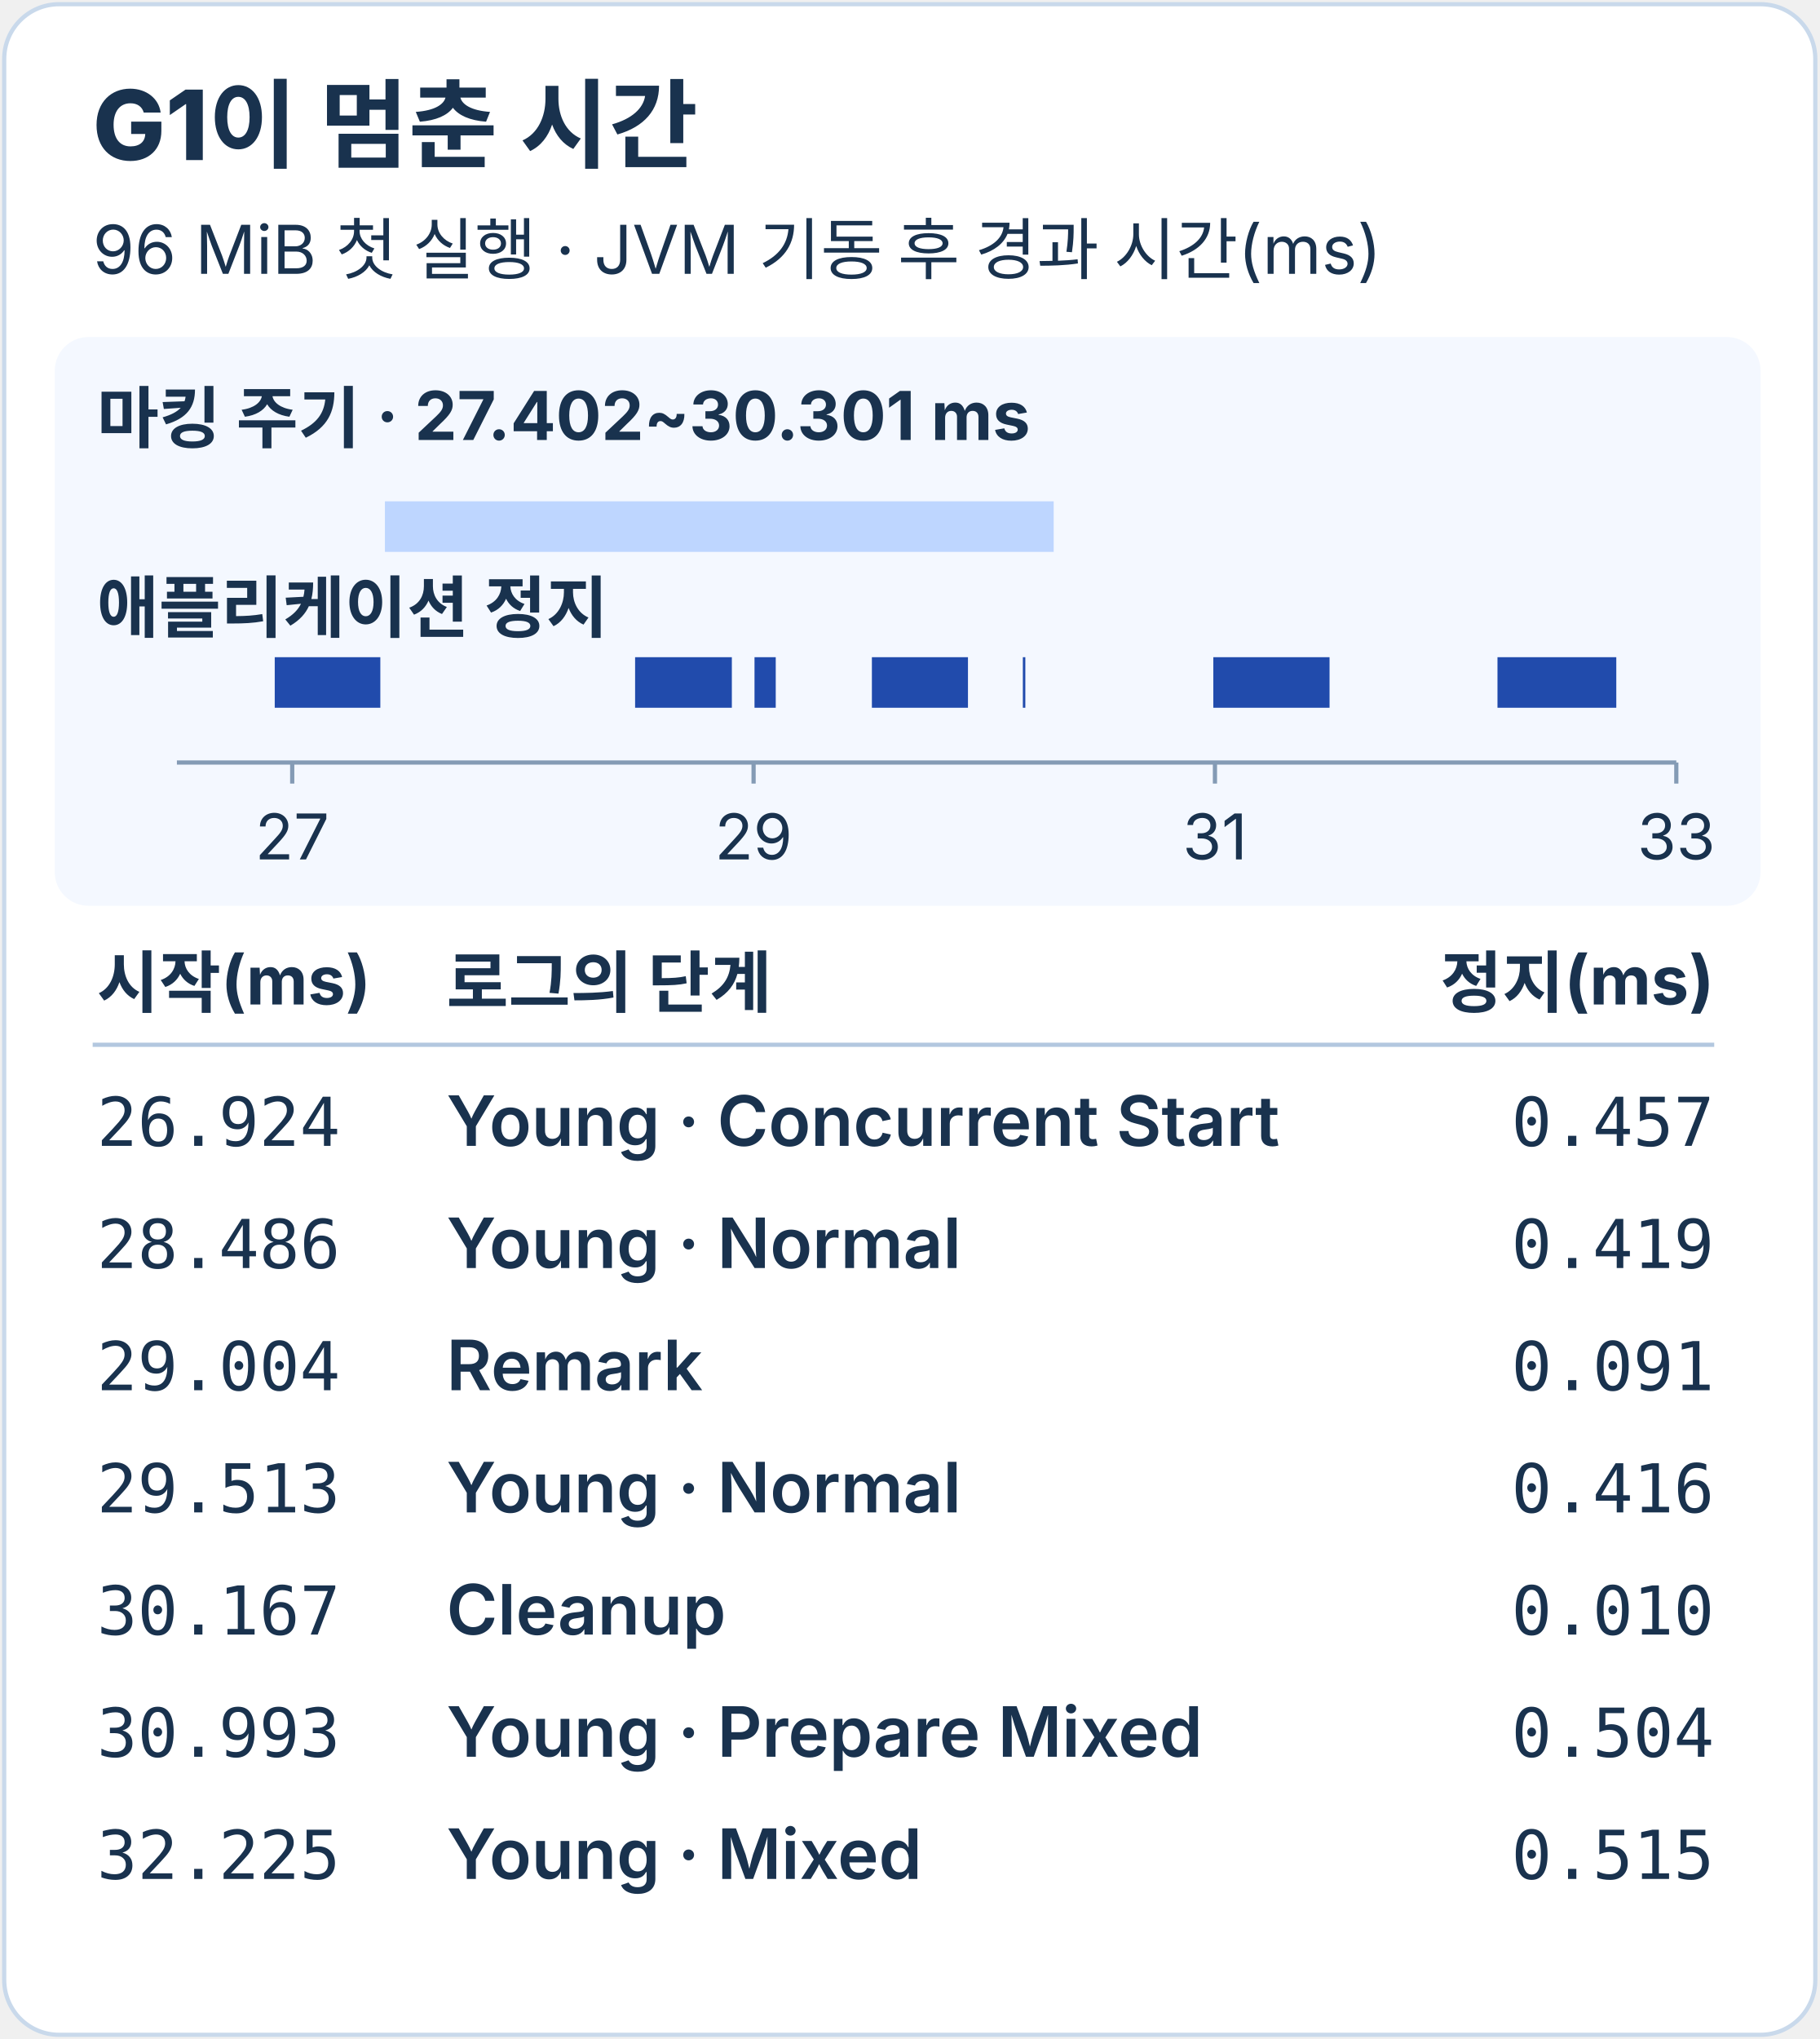
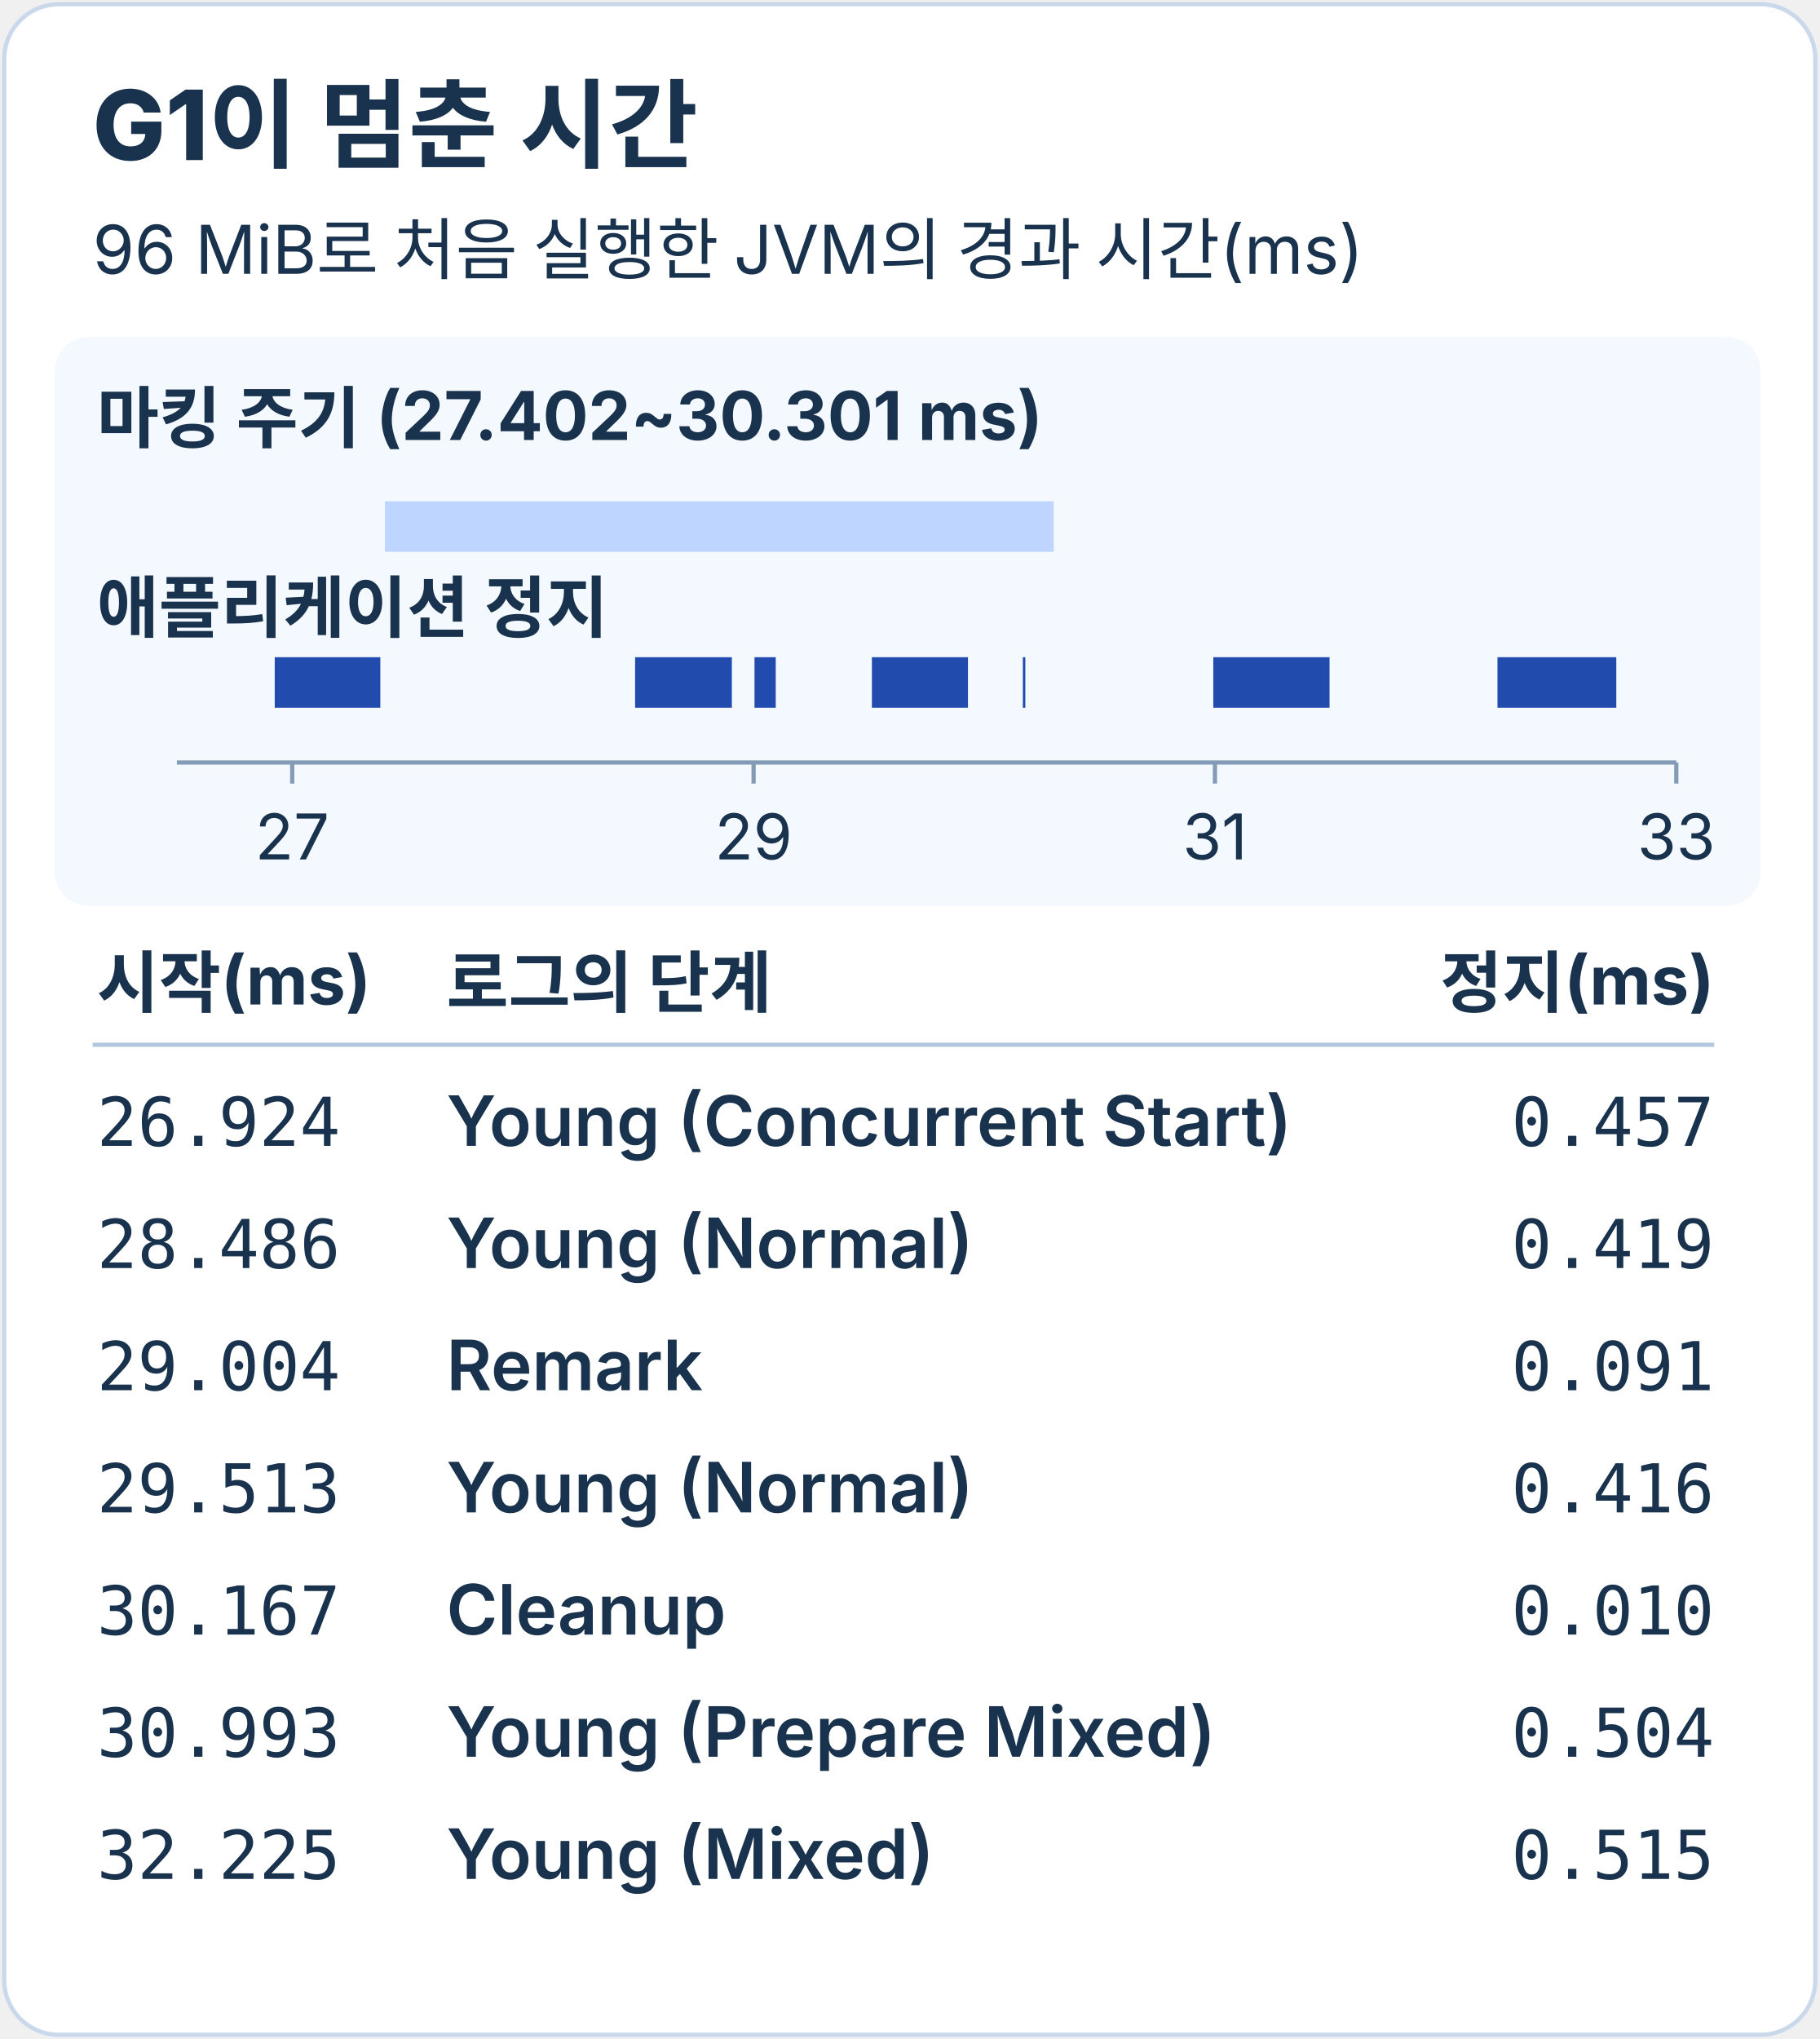
<svg xmlns="http://www.w3.org/2000/svg" viewBox="0 0 432 484" role="img" aria-labelledby="title desc">
  <style>
    text { font-family: Pretendard, -apple-system, "Apple SD Gothic Neo", "Noto Sans KR", sans-serif; fill: #19324e }
    .heading { font-size: 23px; font-weight: 760; }
    .small { font-size: 16px; }
    .track { font-size: 16px; font-weight: 700; }
    .axis text { font-size: 15px; text-anchor: middle; }
    .axis path { fill: none; stroke: #849bb5; }
    .time,.duration { font-family: ui-monospace, monospace; font-size: 16px; }
    .duration { text-anchor: end; }
    .event { font-size: 16.5px; font-weight: 620; }
    .cursor { opacity: 0; }
    @media (prefers-reduced-motion: no-preference) {
      .cursor { opacity: 1; animation: cross 8s linear infinite; }
    }
    @keyframes cross { from { transform: translateX(0); } to { transform: translateX(356px); } }
  </style>
  <rect x="1" y="1" width="430" height="482" rx="13" fill="#fff" stroke="#c9d9eb" />
  <text x="22" y="38" class="heading">G1이 멈춘 시간</text>
-   <text x="22" y="65" class="small">96 MiB 첫 실행 · JVM 기동 후 경과 시간(ms)</text>
+   <text x="22" y="65" class="small">96 MiB로 처음 실행한 JVM의 경과 시간(ms)</text>
  <rect x="13" y="80" width="405" height="135" rx="8" fill="#f4f8ff" />
-   <text x="23" y="105" class="track">마킹 주기 · 27.402~30.301 ms</text>
+   <text x="23" y="105" class="track">마킹 주기 (27.402~30.301 ms)</text>
  <rect x="91.39" y="119" width="158.78" height="12" fill="#bed6ff" />
  <text x="23" y="150" class="track">애플리케이션 정지</text>
  <rect x="65.23" y="156" width="25.07" height="12" fill="#214bac" />
  <rect x="150.79" y="156" width="22.97" height="12" fill="#214bac" />
  <rect x="179.14" y="156" width="5.04" height="12" fill="#214bac" />
  <rect x="207.01" y="156" width="22.81" height="12" fill="#214bac" />
  <rect x="242.85" y="156" width="0.59" height="12" fill="#214bac" />
  <rect x="288.07" y="156" width="27.6" height="12" fill="#214bac" />
  <rect x="355.54" y="156" width="28.21" height="12" fill="#214bac" />
  <g class="axis">
    <path d="M42 181h356" />
    <path d="M69.38 181v5" />
    <text x="69.38" y="204">27</text>
    <path d="M178.92 181v5" />
    <text x="178.92" y="204">29</text>
    <path d="M288.46 181v5" />
    <text x="288.46" y="204">31</text>
    <path d="M398.0 181v5" />
    <text x="398.0" y="204">33</text>
  </g>
  <path class="cursor" d="M42 111v23 M42 154v21" fill="none" stroke="#071f5d" stroke-width="1.5" stroke-dasharray="3 2" />
  <g class="track">
    <text x="23" y="239">시작(ms)</text>
    <text x="106" y="239">로그의 단계</text>
    <text x="407" y="239" text-anchor="end">정지(ms)</text>
  </g>
  <path d="M22 248h385" stroke="#b3c7df" />
  <g transform="translate(0 272)">
    <text x="23" class="time">26.924</text>
-     <text x="106" class="event">Young · Concurrent Start</text>
+     <text x="106" class="event">Young (Concurrent Start)</text>
    <text x="407" class="duration">0.457</text>
  </g>
  <g transform="translate(0 301)">
    <text x="23" class="time">28.486</text>
-     <text x="106" class="event">Young · Normal</text>
+     <text x="106" class="event">Young (Normal)</text>
    <text x="407" class="duration">0.419</text>
  </g>
  <g transform="translate(0 330)">
    <text x="23" class="time">29.004</text>
    <text x="106" class="event">Remark</text>
    <text x="407" class="duration">0.091</text>
  </g>
  <g transform="translate(0 359)">
    <text x="23" class="time">29.513</text>
-     <text x="106" class="event">Young · Normal</text>
+     <text x="106" class="event">Young (Normal)</text>
    <text x="407" class="duration">0.416</text>
  </g>
  <g transform="translate(0 388)">
    <text x="23" class="time">30.167</text>
    <text x="106" class="event">Cleanup</text>
    <text x="407" class="duration">0.010</text>
  </g>
  <g transform="translate(0 417)">
    <text x="23" class="time">30.993</text>
-     <text x="106" class="event">Young · Prepare Mixed</text>
+     <text x="106" class="event">Young (Prepare Mixed)</text>
    <text x="407" class="duration">0.504</text>
  </g>
  <g transform="translate(0 446)">
    <text x="23" class="time">32.225</text>
-     <text x="106" class="event">Young · Mixed</text>
+     <text x="106" class="event">Young (Mixed)</text>
    <text x="407" class="duration">0.515</text>
  </g>
</svg>
